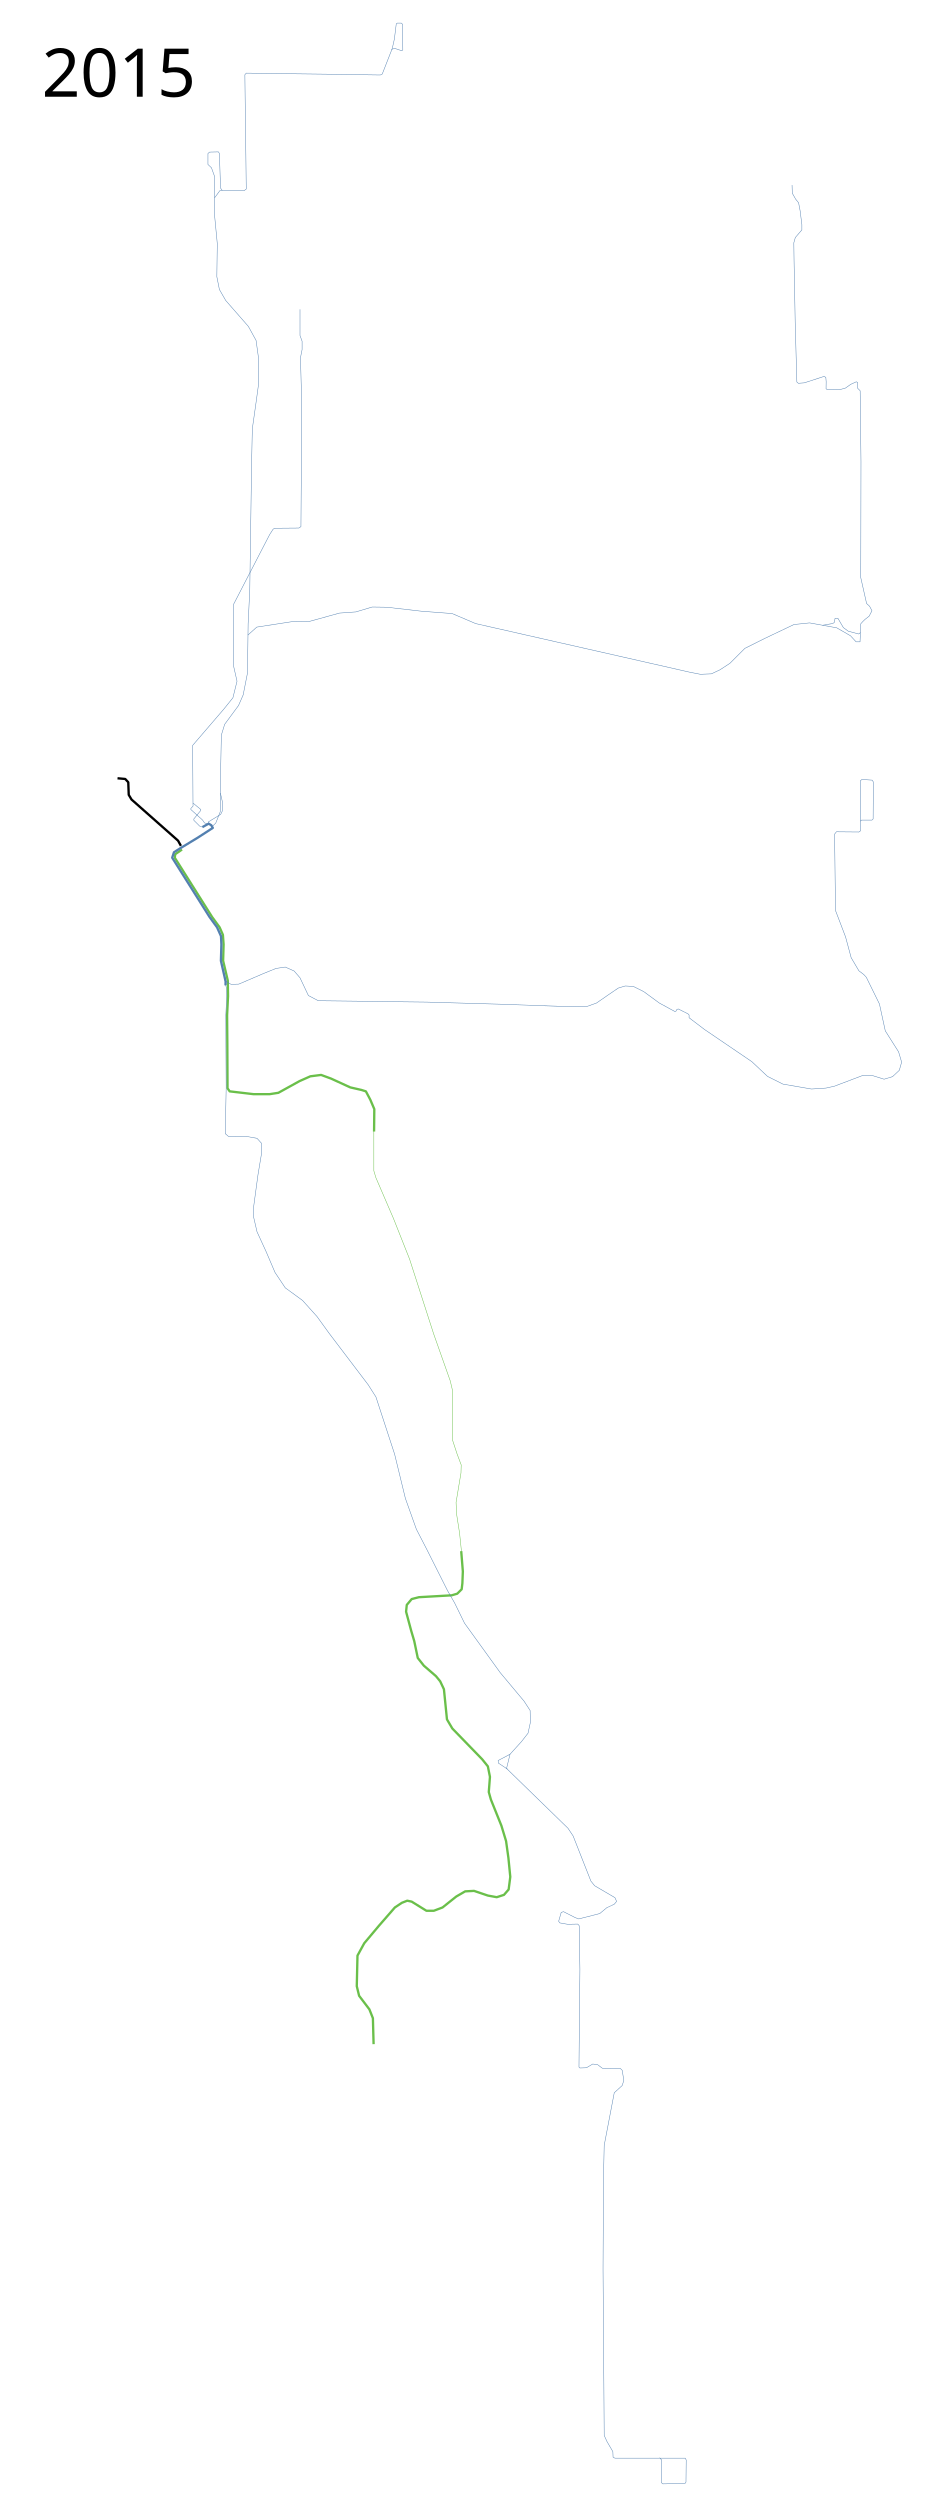
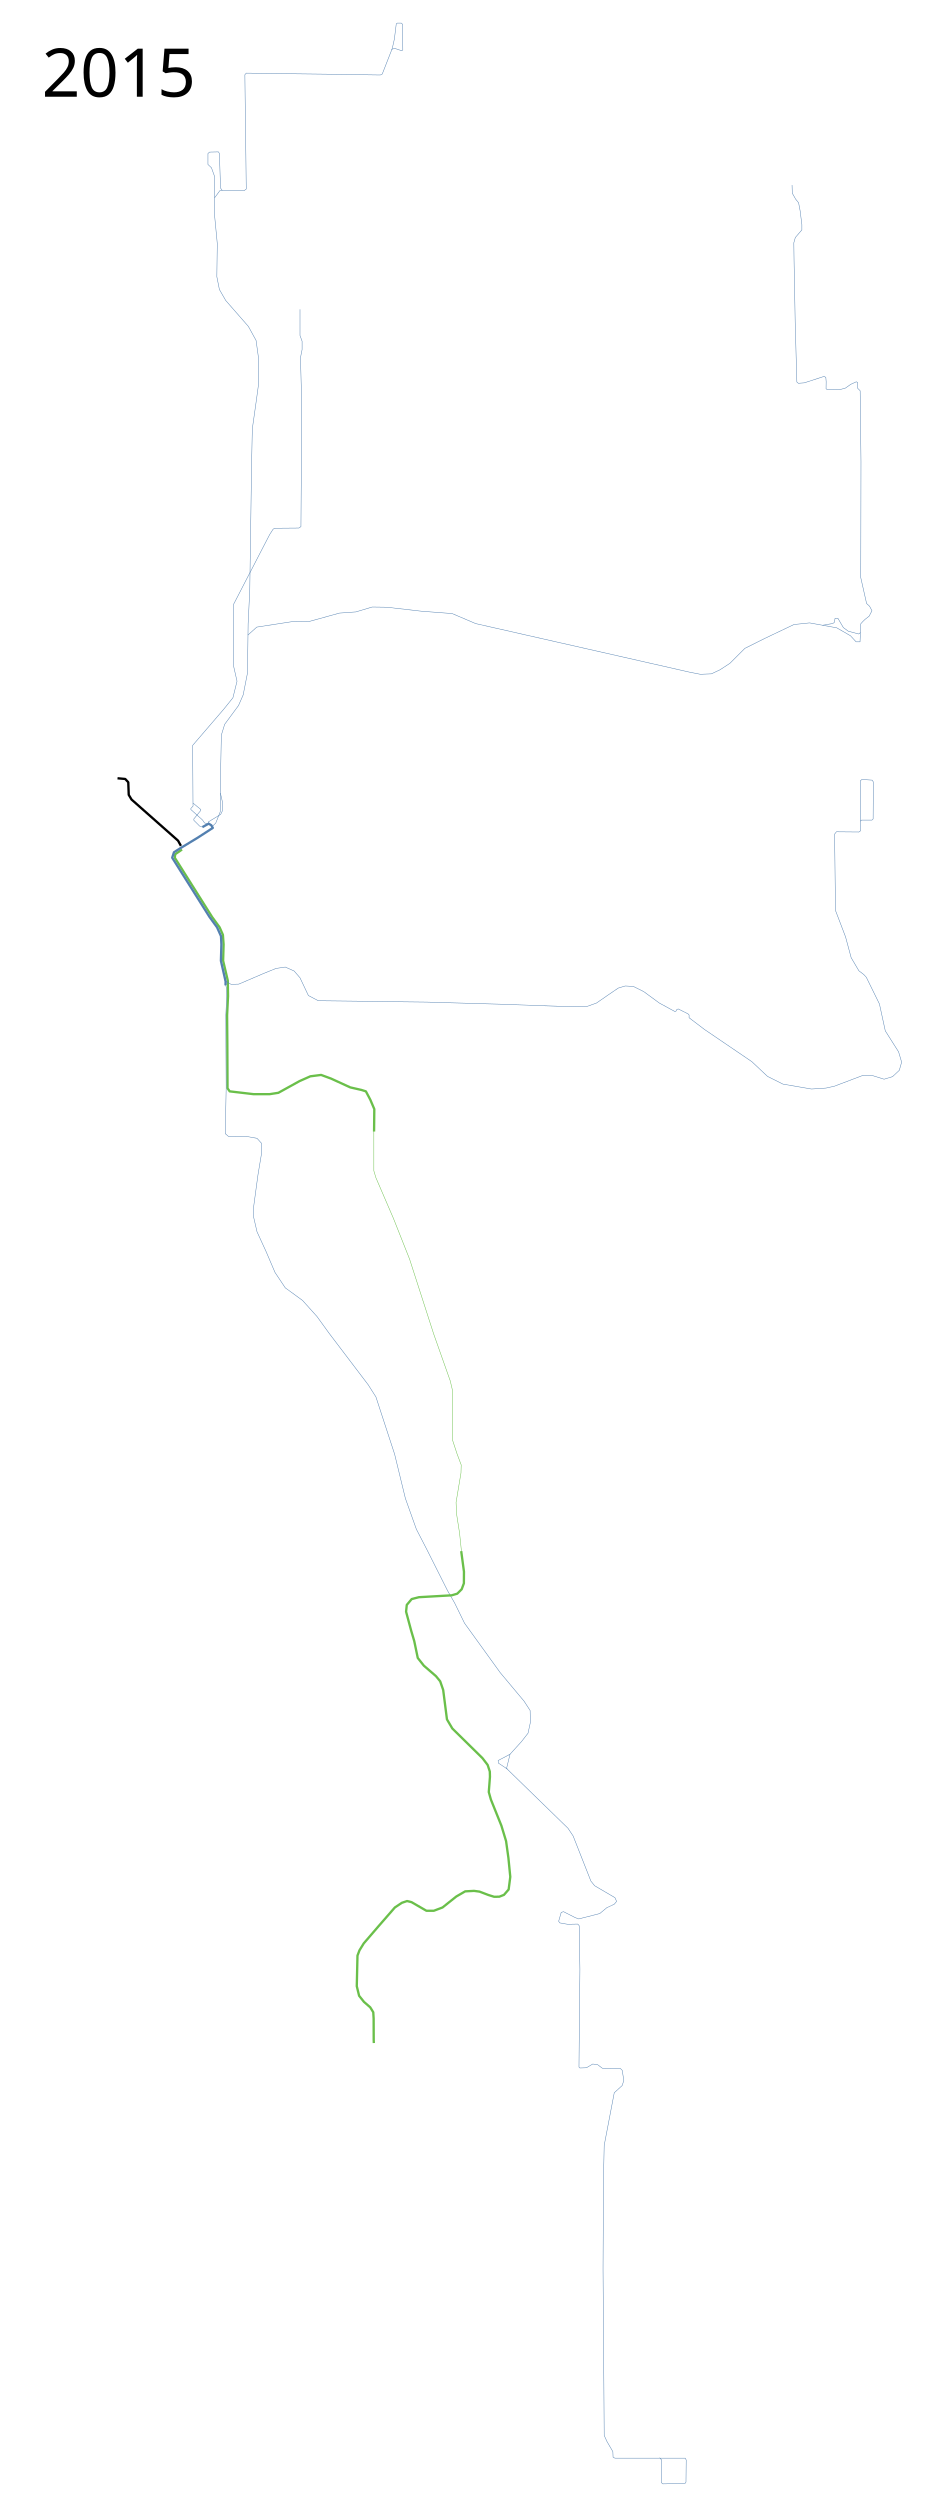
<svg xmlns="http://www.w3.org/2000/svg" height="5350" width="2000">
  <path d="M251.5 1665.5l16.5 1.5 6.5 7 1 27 6 10 99.5 88 6.146 11.086" fill="none" stroke="#000" stroke-width="5" stroke-linejoin="round" />
  <path d="M389.5 1818l-14.5 10-1 7.5 80 127 16 22 7 16 1.5 20.5-1 35 10 42.5.5 33-2 41 .5 61.5.414 94.854 4.586 6.646 51 6H577l18.687-2.888L641 2313.57l23.16-10.266 23.002-2.947 21.336 7.836L749.5 2327l24 5.5 9.5 3 9.5 18 8.5 20-.5 48" fill="none" stroke="#6abf4a" stroke-width="5" stroke-linejoin="round" />
  <path d="M800 2418.5v87l4.5 15 37.5 87 34.5 87 51.5 160 35.5 100.5 4.5 19 .5 108 9.5 29 9 24-.5 17-10.5 63 1 24.5 6.5 41.5 4.5 43.5" fill="none" stroke="#6abf4a" stroke-width="1px" stroke-linejoin="round" />
-   <path d="M987 3319.5l3.5 43.5-1 25-1.5 13-9.5 9.5-12 3.5-70 4-15.5 4-10.5 12.5-1.5 14.5 11 41 6.5 22 7.5 36 13 16.5 26 22.5 9 11 8 17 6.5 64.5L968 3699l64 66 12 15 4.5 22.5-2.5 32.5 4.5 16 22.5 56 10 33 5 36 4 40.5-3.5 27-10 11.5-15.5 5-19-3.5-29.5-10-19 1-19 11L947 4082l-18.5 7h-16l-31.5-19.5-9.5-2-11.5 4.5-15 10-34 39-31.5 37.5L765 4185l-1.5 65.5 5 20.5 22 29 7.5 19 1.5 55.5" fill="none" stroke="#6abf4a" stroke-width="5" stroke-linejoin="round" />
  <path d="M482.657 2108.608l.13-8.342-10.04-44.149 1.04-35.117-.873-17.672-8.414-18.828-16-22-80-127 3.828-11.743 14.104-8.886 36.803-22.284 32.183-20.903-3.258-5.657-5.576-3.41-13.5 7.419" fill="none" stroke="#5380b0" stroke-width="5" stroke-linejoin="round" />
  <path d="M453.928 1768.856l7.778-7.425 9.546-24.042.353-62.578 2.122-101.824 7.07-22.98 29.7-40.306 9.899-22.627 9.196-46.686L531 1335l3.5-72.5 4-275.5 1.5-69.5 8-56.5 5-36.5v-60l-5-36-16.5-30L483 643l-13.5-23.5L464 592l1-70.5-5.5-57.5v-41l11-15h52l4.5-3.5-3-244.5 3-3.5 225 3 62 1 4-2 21.5-55 4.5-20 4-32.5 2-1.5h9l2.5 2.5.5 55-2.5 1.5-15-5-7 2.5" fill="none" stroke="#5380b0" stroke-width="1px" stroke-linejoin="round" />
  <path d="M471.605 1697.084l4.243 18.385v19.8l-3.535 7.424-26.618 16.287-.013 3.57M1411.5 5259.5l4.5 5-.5 48.5 3 2.5 47.5-1 2-3 .5-47-2-4H1316l-4-2-.5-12-12.5-21.5-6-13-2.5-356.5 1-197.5 1.5-67 21.5-112.5 17-15.5 3.5-11-3.5-21.5-4-4-38.5-.5-10-7.5-10.5-1.5-13.5 8-14 .5-2-2 2-209-1.5-93.5-3-3.5-21.5.5-17-3-2.5-3.5 5.5-19 5-1.5 24.5 12.5 8 3 45-11.5 15-12.5 16-7.5 5-6-3.5-8-43.5-25.5-8-10-38-96.5-11-16.5-131.5-128 7.5-30.5 24.5-27 14-18 5-23-.5-25.5-13-20-51-61-76.5-106-21-43-15-26-44.5-88.5-22.5-43.5-23.5-66-23-94.5-40-122.5-16.5-26-83.5-110-26-36-31-34.5-37-27-22-33-19-44.5L550 2636l-7.5-32.5.5-22.5 9-66.5 8-48-.5-20-9.5-10.5-19.5-3.5-41.5-.5-7-6 2.008-96.713-.585-93.494-.148-64.692 1.884-37.66-.252-17.887-2.447-9.109" fill="none" stroke="#5380b0" stroke-width="1px" stroke-linejoin="round" />
  <path d="M1091.5 3754l-25.5 13.5.5 5.5 19.5 13" fill="none" stroke="#5380b0" stroke-width="1px" stroke-linejoin="round" />
  <text style="line-height:125%;-inkscape-font-specification:Sans" y="206.961" x="89.453" font-weight="400" font-size="144px" font-family="Sans" letter-spacing="0" word-spacing="0">
    <tspan y="206.961" x="89.453">2015</tspan>
  </text>
  <text style="line-height:125%;-inkscape-font-specification:Sans" y="5247.961" x="89.453" font-weight="400" font-size="144px" font-family="Sans" letter-spacing="0" word-spacing="0" />
  <path d="M530.5 1359l19-17 74.5-11.5 37.5-.5 65-18 35-2.5 35-10.5 31.5.5 74 8.5 65.5 5 50.5 21.5 458 104 23 4.5 23.5-1 18-8.5 21.5-14 32-32 43-21.5 62-29.5 33.5-3.5 58 10.5 29.5 17 12 13h8.5l1.5-38.5 4-4.5 4.635-4.566 9.365-7.434 6-11.5-5-9.5-6.5-6-12.5-55.5.5-248-1.75-151.75-5.5-5.5V818.5l-2.75-1.5-12 5.5-11.25 8-12.75 3.5-26.5-.5-2.25-1.5.25-15.25-.75-9.25-3.75-2-42.25 13.75-12.75 1-3.25-2.75-3.5-126-2.5-135.5-.5-36.25 3.25-11.5 14-16.25v-11.25l-3.75-29.75-3.25-17-6.25-7.75-7.25-12.75-.5-17.5M459 423.5l.5-45-7-19.5-7.5-7v-23.5l3.5-3 19-.5 2 3.5 2.5 74 3.5 5" fill="none" stroke="#5380b0" stroke-width="1px" stroke-linejoin="round" />
  <path d="M1841.25 1353.75l-3.5 3-22.5-6-10.5-7.75-11.75-20-6 .25-1.5 8.75-3.25 2.25-22 3.75M481 2098.5l13.5 8 16.5-.5 52.5-22.5 27-11 20-3 19 8.5 12.5 14.5 18 38 21 11 232 3 158 4.5 154 5.5 32-1 19.5-7v0l24.5-17 22-15 15-4.5 17.5 1 22 11 33.5 24.5 33.084 18.06 2.341-.488 2.138-3.874 2.934-1.052 20.644 10.38 2.528 2.661-.01 5.841 32.84 24.972 101.5 69 33.5 31.5 33 16.5 61 10.5 31-2 18-4 62-23.5 20.5 1 24 7.5 18-5.5 14.5-13.5 5-17.5-6.5-22-28.5-45-12.5-57.5-28-57-5.5-6-10.5-8-16.5-28-12-44.5-21.5-56.5-2-163.5 4-5 48 .5 3.5-2.5-.5-107 3.5-3 22 1.5 2.5 4-.5 79-2.5 2.5h-22.5l-2.5 3M433.084 1770.036l-5.842-2.191-12.416-12.416v-2.92l14.607-17.894.365-2.19L413 1718.547l-.73-123.425 66.825-77.78 19.353-24.101 8.764-35.421-6.938-30.674-.365-134.015 77.05-148.987 7.277-11.356 3.088-2.273L639.5 1130l4.5-3 1-139-.25-159.25L643 765.5l3.5-17.5v-17.75L642 718v-56" fill="none" stroke="#5380b0" stroke-width="1px" stroke-linejoin="round" />
  <path d="M413 1718.548l.183 6.39-4.747 5.113v2.373l25.013 22.458 4.2 6.207 5.842 1.461" fill="none" stroke="#5380b0" stroke-width="1px" stroke-linejoin="round" />
+   <path d="M987 3319.5l5.878 43.762-.149 24.998L988 3401l-9.5 9.5-12 3.5-70 4-15.5 4-10.5 12.5-1.5 14.5 11 41 6.5 22 7.5 36 13 16.5 26 22.5 9 11 6.404 18.482 8.096 63.018L968 3699l64.509 63.475 11.064 14.51 4.637 14.186.29 11.329-2.5 32.5 4.5 16 22.5 56 10 33 5 36 4 40.5-3.5 27-10 11.5-9.95 3.914-10.99.221-12.484-3.879-18.898-7.2-11.678-1.556-19 1-19 11L947 4082l-18.5 7h-16l-31.832-18.404-9.562-2.378L860 4072l-15 10-34 39-32.569 37.816-9.142 14.859L765 4185l-1.5 65.5 5 20.5 10.42 13.063 13.362 11.604 6.517 10.586.79 13.658.144 45.206.273 7.021" fill="none" stroke="#6abf4a" stroke-width="5" stroke-linejoin="round" />
</svg>
